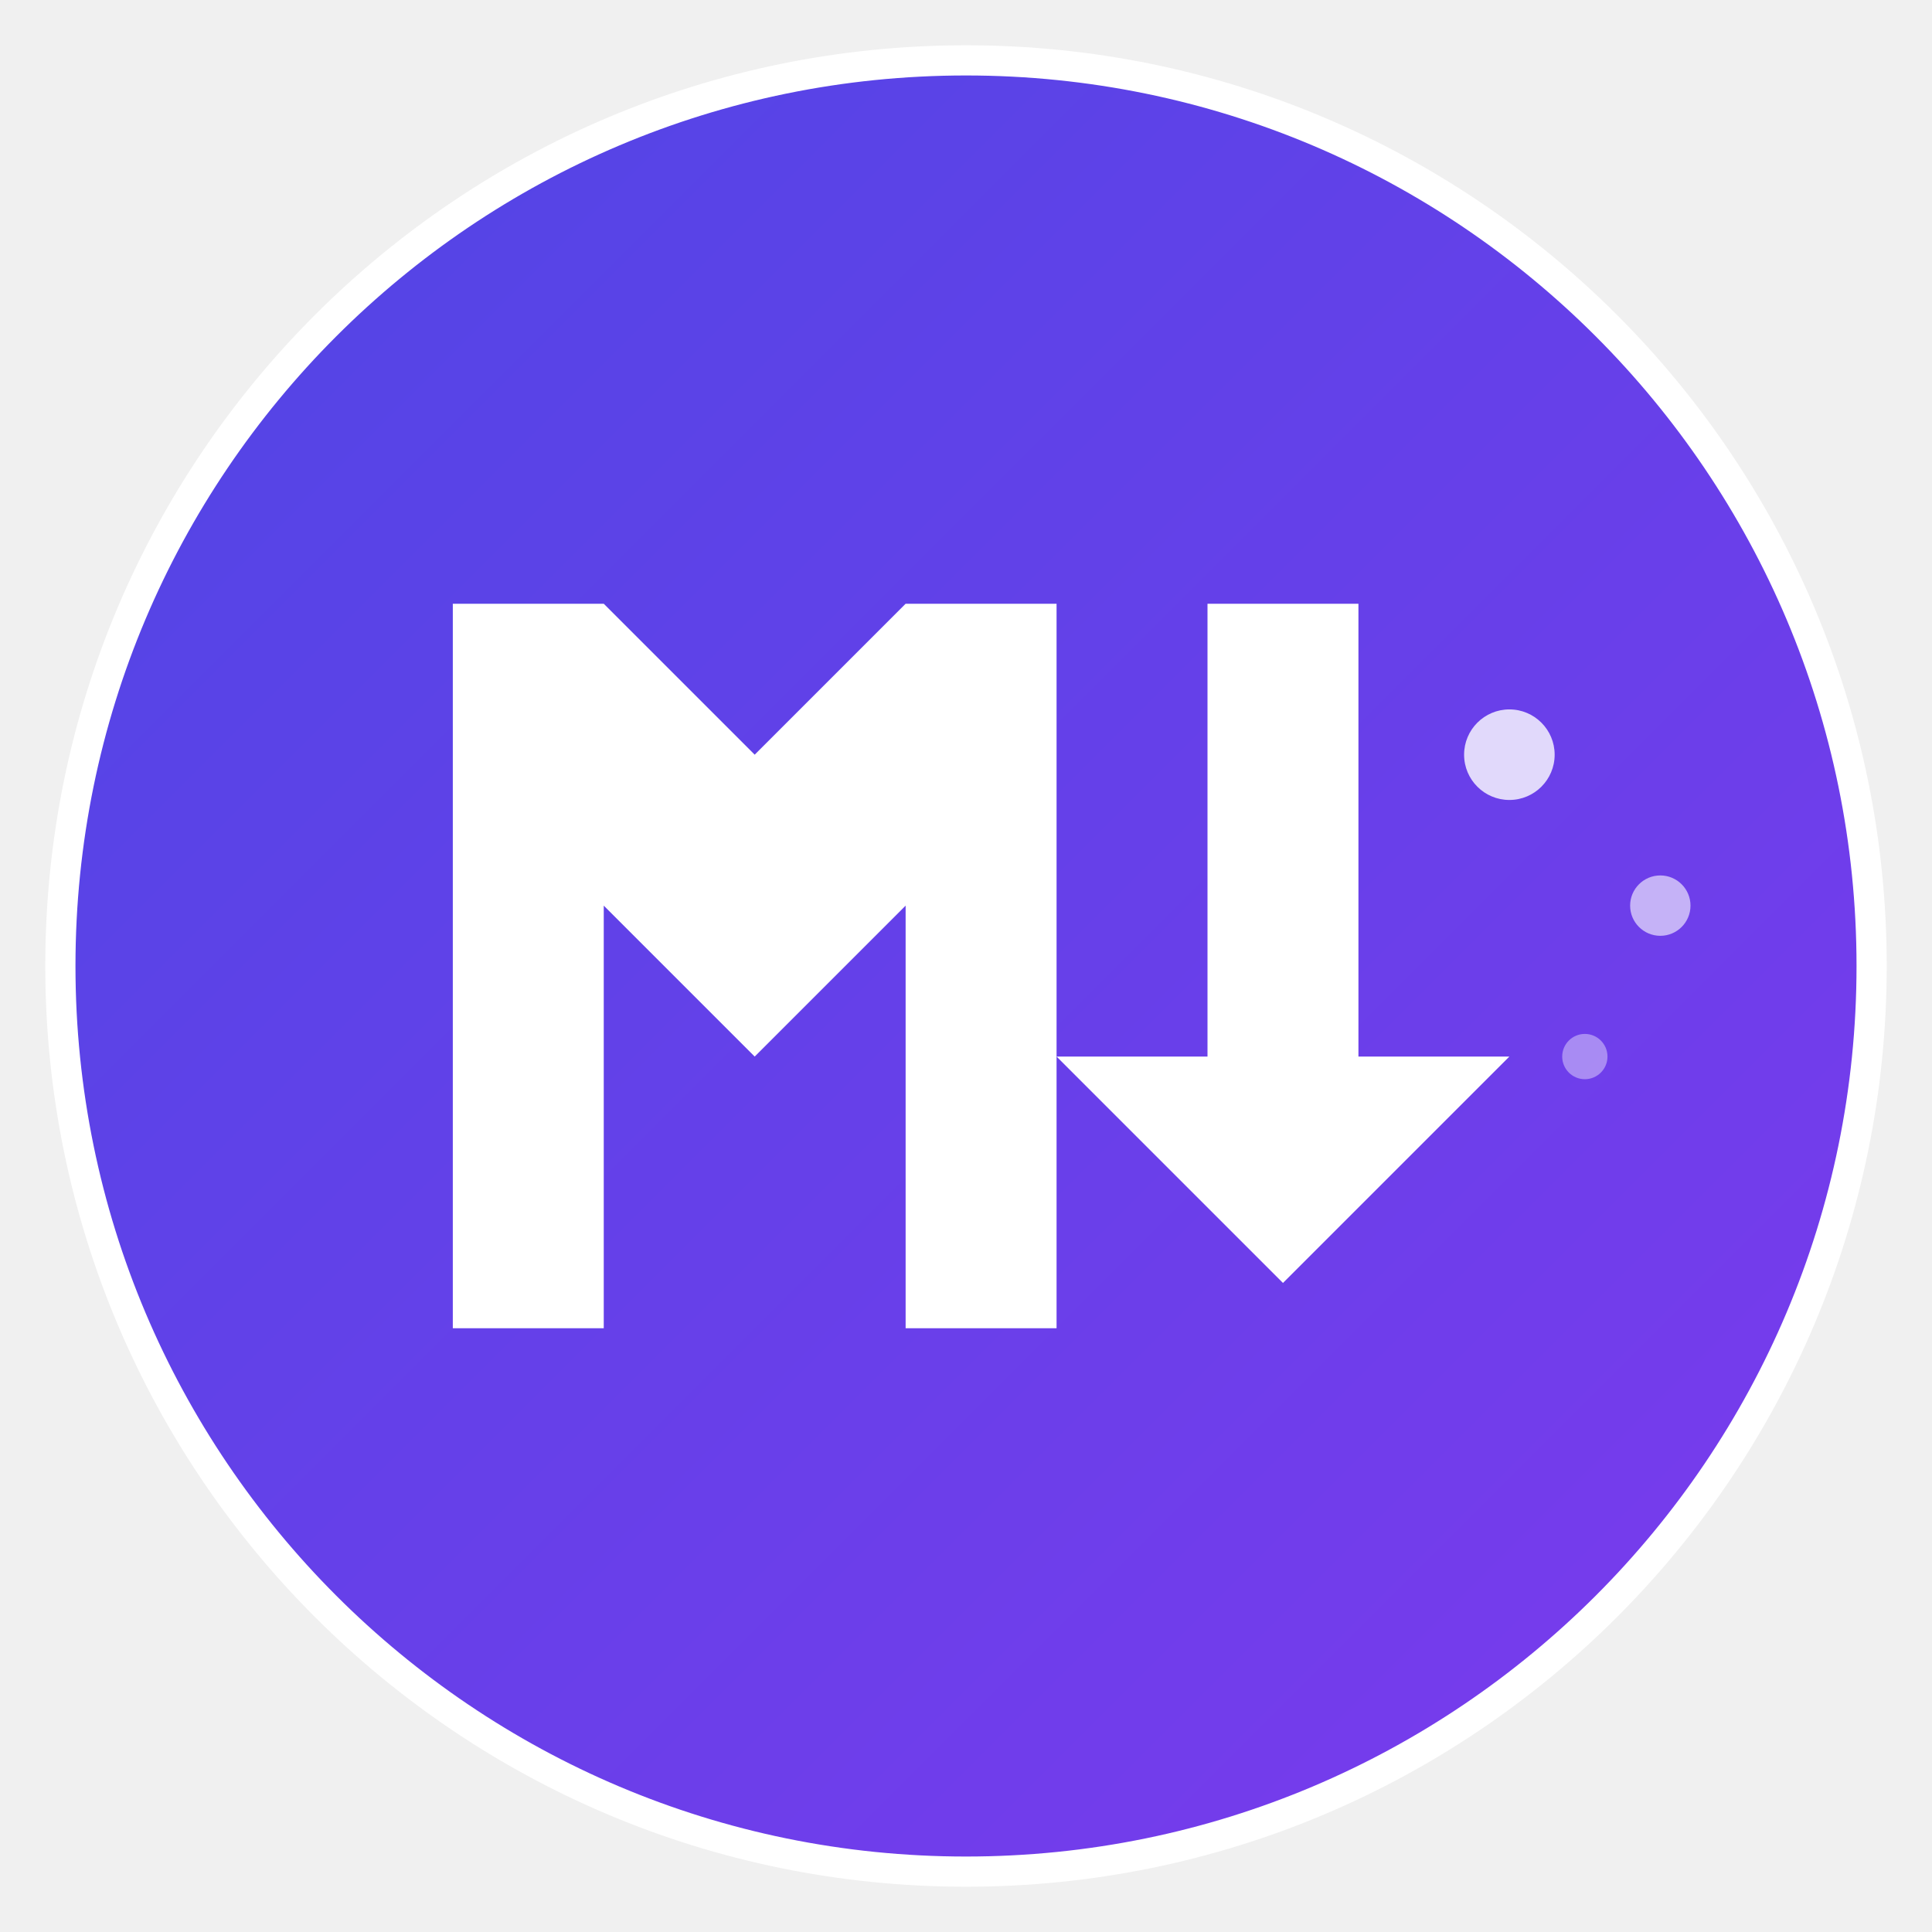
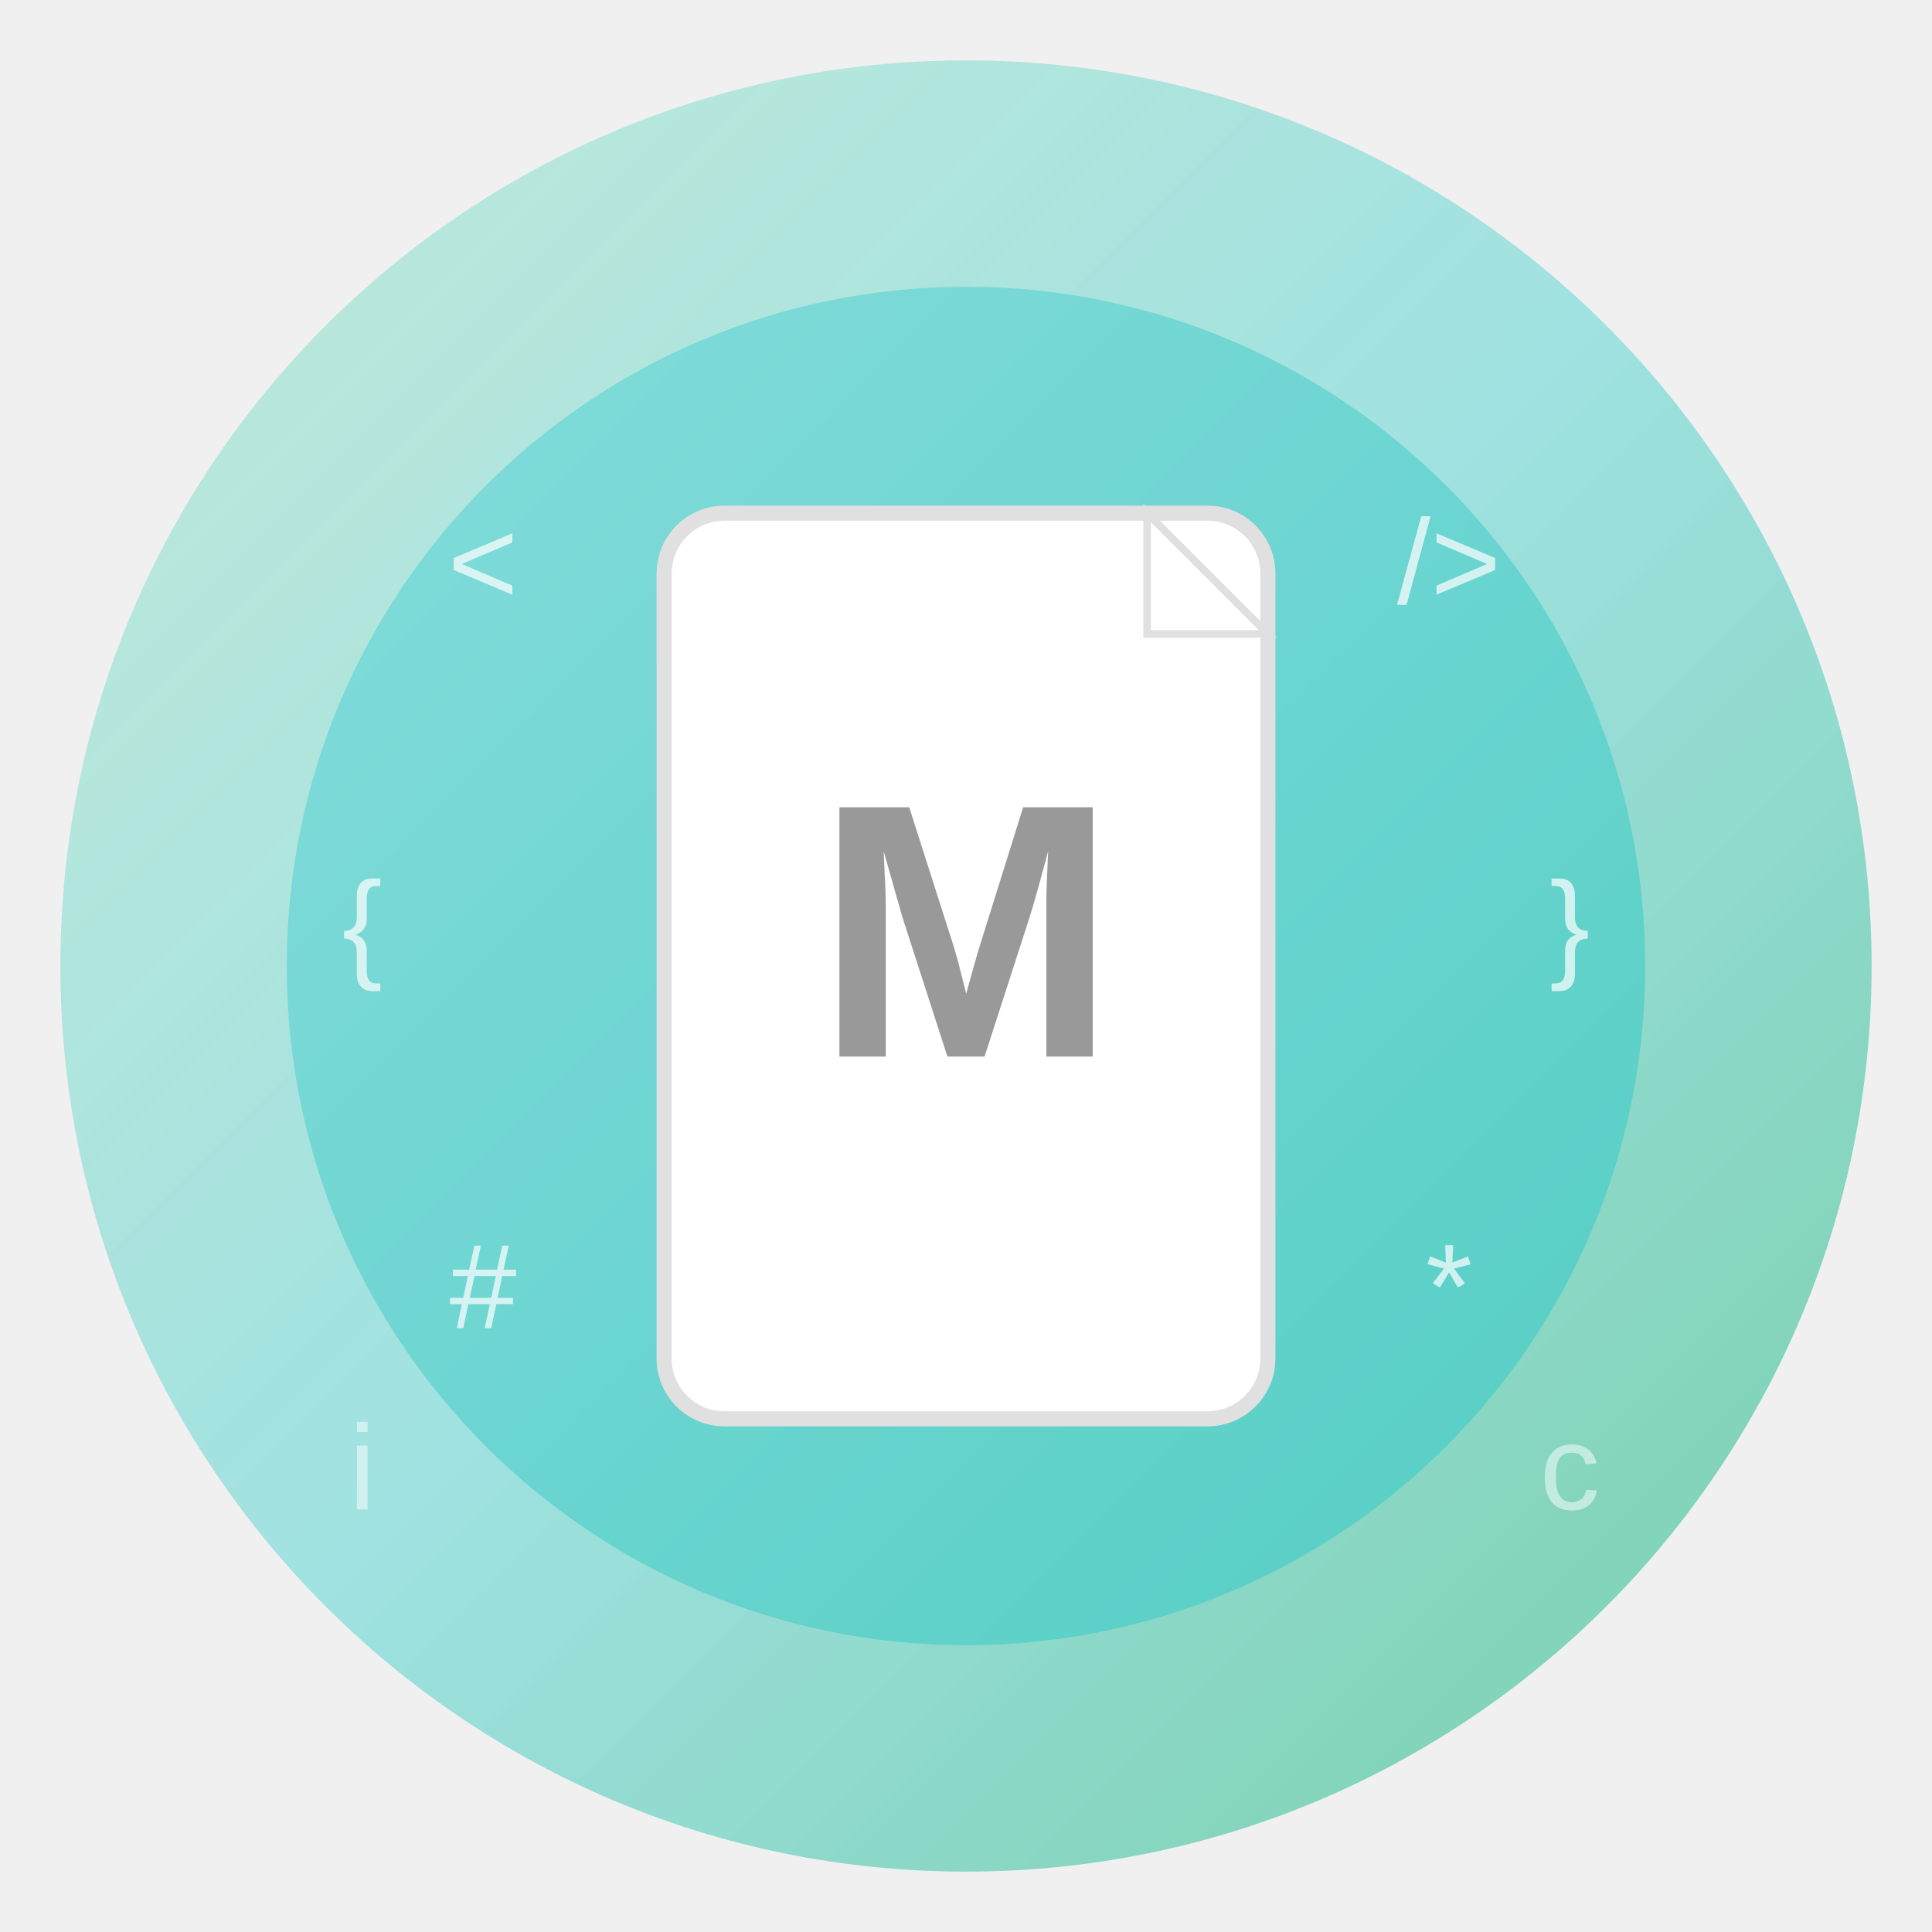
<svg xmlns="http://www.w3.org/2000/svg" width="256" height="256" viewBox="0 0 256 256">
  <defs>
-     <linearGradient id="gradient" x1="0%" y1="0%" x2="100%" y2="100%">
-       <stop offset="0%" style="stop-color:#4F46E5;stop-opacity:1" />
-       <stop offset="100%" style="stop-color:#7C3AED;stop-opacity:1" />
+     <linearGradient id="outerGradient" x1="0%" y1="0%" x2="100%" y2="100%">
+       <stop offset="0%" style="stop-color:#A8E6CF;stop-opacity:0.8" />
+       <stop offset="50%" style="stop-color:#7FDBDA;stop-opacity:0.9" />
+       <stop offset="100%" style="stop-color:#56C596;stop-opacity:1" />
+     </linearGradient>
+     <linearGradient id="innerGradient" x1="0%" y1="0%" x2="100%" y2="100%">
+       <stop offset="0%" style="stop-color:#7FDBDA;stop-opacity:1" />
+       <stop offset="100%" style="stop-color:#4ECDC4;stop-opacity:1" />
    </linearGradient>
  </defs>
-   <circle cx="128" cy="128" r="120" fill="url(#gradient)" stroke="#ffffff" stroke-width="4" />
-   <path d="M 60 80 L 60 176 L 80 176 L 80 120 L 100 140 L 120 120 L 120 176 L 140 176 L 140 80 L 120 80 L 100 100 L 80 80 Z" fill="white" />
-   <path d="M 160 80 L 160 140 L 140 140 L 170 170 L 200 140 L 180 140 L 180 80 Z" fill="white" />
-   <circle cx="200" cy="100" r="6" fill="white" opacity="0.8" />
-   <circle cx="220" cy="120" r="4" fill="white" opacity="0.6" />
-   <circle cx="210" cy="140" r="3" fill="white" opacity="0.4" />
+   <circle cx="128" cy="128" r="120" fill="url(#outerGradient)" opacity="0.8" />
+   <circle cx="128" cy="128" r="90" fill="url(#innerGradient)" opacity="0.9" />
+   <rect x="88" y="68" width="80" height="120" rx="8" ry="8" fill="white" stroke="#E0E0E0" stroke-width="2" />
+   <path d="M 152 68 L 152 84 L 168 84 Z" fill="#E0E0E0" />
+   <path d="M 152 68 L 152 84 L 168 84 Z" fill="white" stroke="#E0E0E0" stroke-width="1" />
+   <text x="128" y="140" font-family="Arial, sans-serif" font-size="48" font-weight="bold" text-anchor="middle" fill="#999999">M</text>
+   <text x="64" y="80" font-family="Arial, sans-serif" font-size="16" font-weight="normal" text-anchor="middle" fill="white" opacity="0.7">&lt;</text>
+   <text x="192" y="80" font-family="Arial, sans-serif" font-size="16" font-weight="normal" text-anchor="middle" fill="white" opacity="0.7">/&gt;</text>
+   <text x="48" y="128" font-family="Arial, sans-serif" font-size="16" font-weight="normal" text-anchor="middle" fill="white" opacity="0.7">{</text>
+   <text x="208" y="128" font-family="Arial, sans-serif" font-size="16" font-weight="normal" text-anchor="middle" fill="white" opacity="0.7">}</text>
+   <text x="64" y="176" font-family="Arial, sans-serif" font-size="16" font-weight="normal" text-anchor="middle" fill="white" opacity="0.7">#</text>
+   <text x="192" y="176" font-family="Arial, sans-serif" font-size="16" font-weight="normal" text-anchor="middle" fill="white" opacity="0.7">*</text>
+   <text x="48" y="200" font-family="Arial, sans-serif" font-size="16" font-weight="normal" text-anchor="middle" fill="white" opacity="0.5">i</text>
+   <text x="208" y="200" font-family="Arial, sans-serif" font-size="16" font-weight="normal" text-anchor="middle" fill="white" opacity="0.5">c</text>
</svg>
